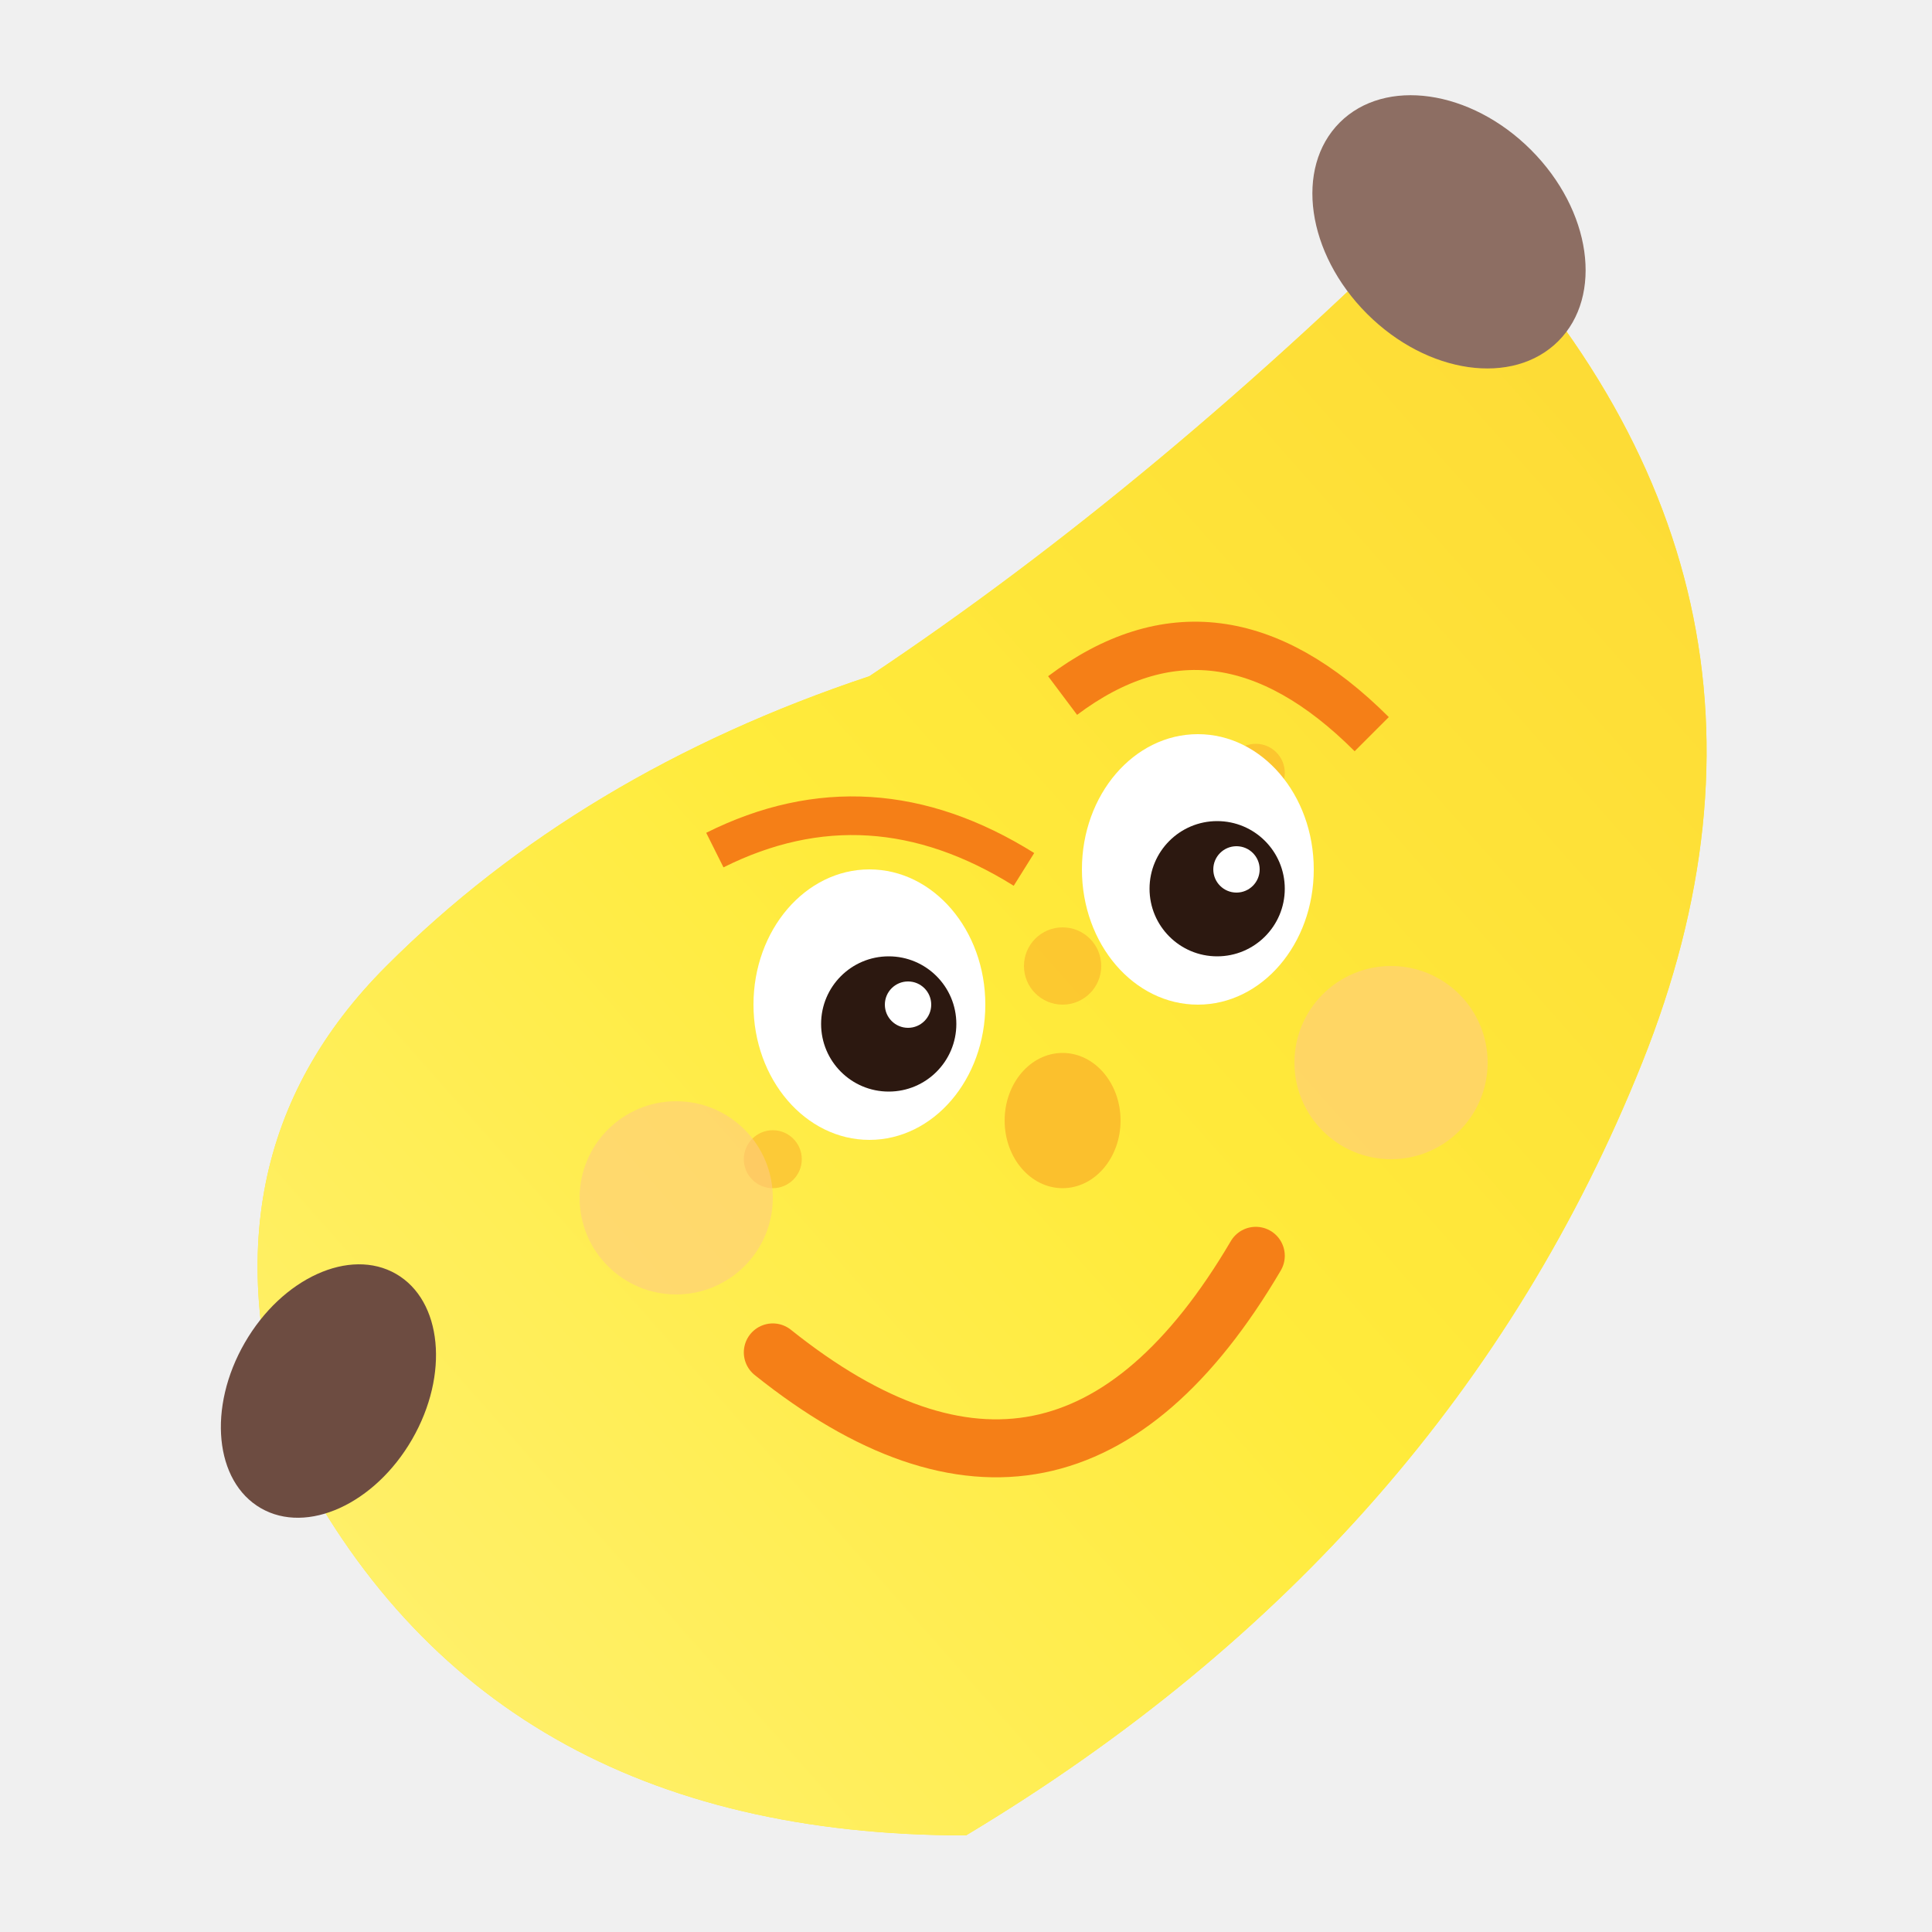
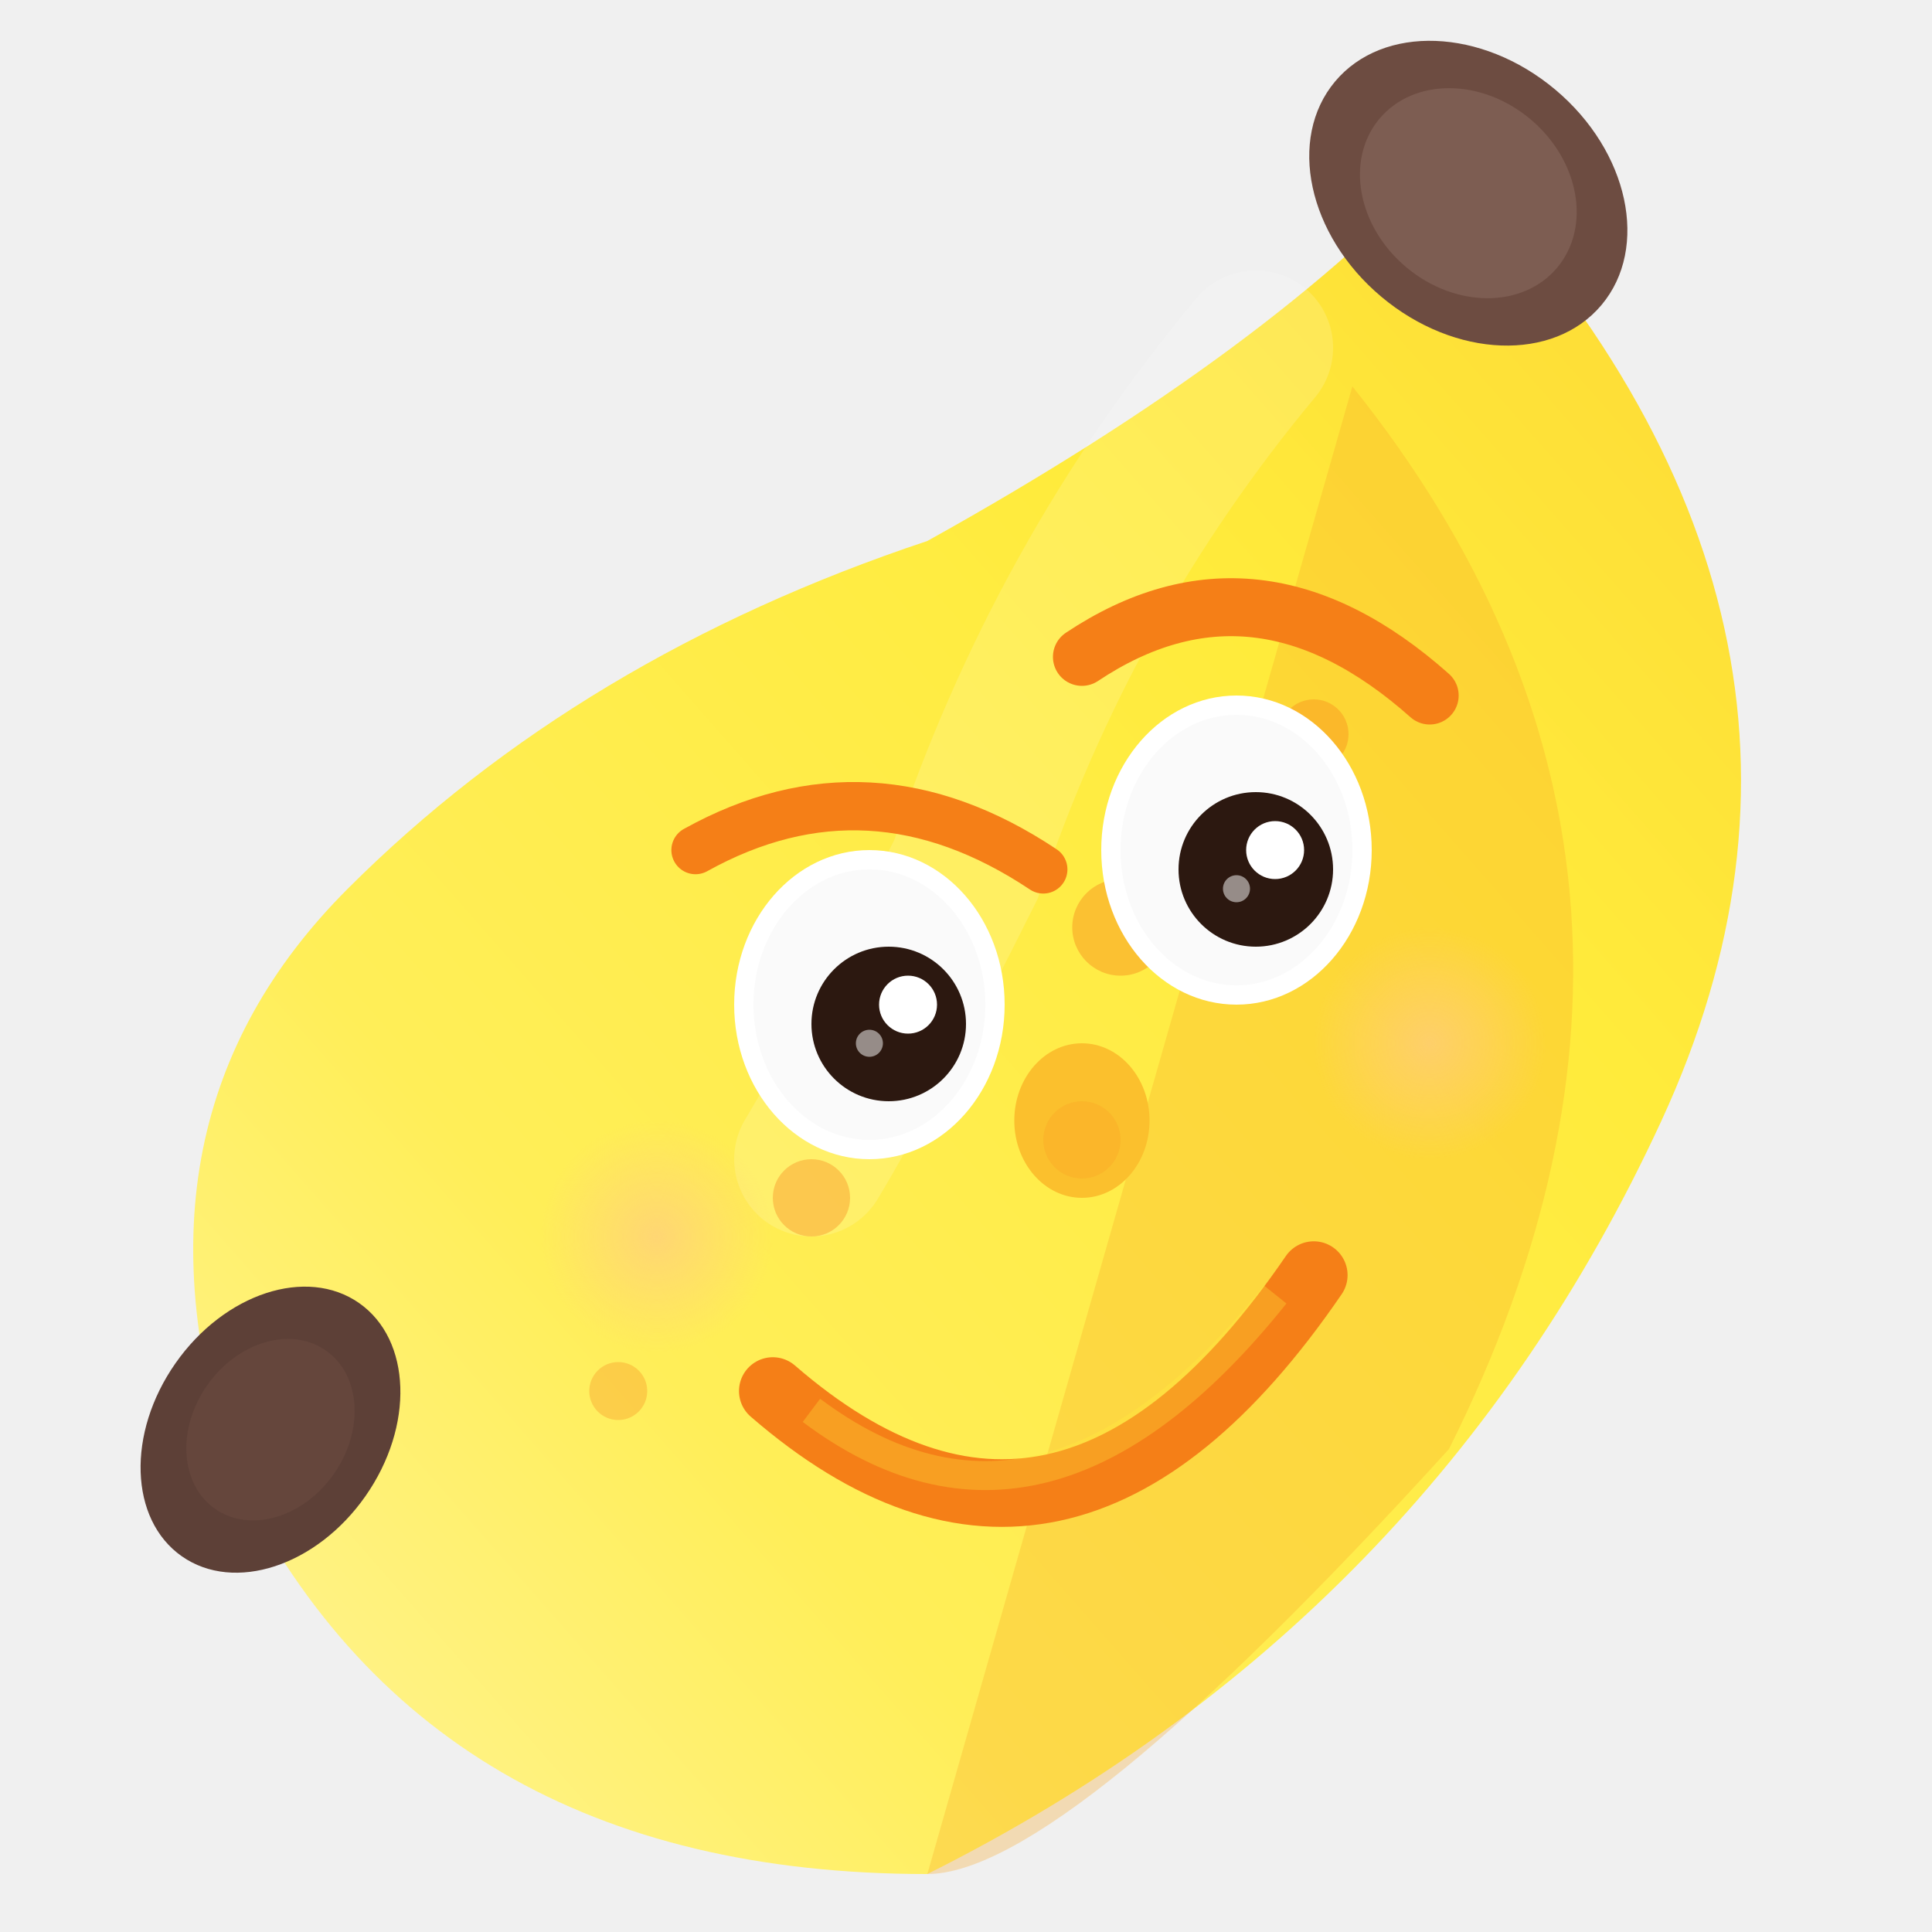
<svg xmlns="http://www.w3.org/2000/svg" viewBox="0 0 100 100">
-   <path d="M75 10 Q95 30 85 55 Q75 80 50 95 Q25 95 15 75 Q10 60 20 50 Q30 40 45 35 Q60 25 75 10 Z" fill="#FFEB3B" />
-   <path d="M75 10 Q95 30 85 55 Q75 80 50 95 Q25 95 15 75 Q10 60 20 50 Q30 40 45 35 Q60 25 75 10 Z" fill="url(#bananaGrad)" />
-   <ellipse cx="75" cy="12" rx="6" ry="8" fill="#8D6E63" transform="rotate(-45 75 12)" />
-   <ellipse cx="17" cy="72" rx="5" ry="7" fill="#6D4C41" transform="rotate(30 17 72)" />
-   <circle cx="55" cy="50" r="2" fill="#F9A825" opacity="0.5" />
-   <circle cx="40" cy="60" r="1.5" fill="#F9A825" opacity="0.5" />
-   <circle cx="65" cy="40" r="1.5" fill="#F9A825" opacity="0.5" />
-   <ellipse cx="45" cy="52" rx="6" ry="7" fill="white" />
-   <ellipse cx="62" cy="45" rx="6" ry="7" fill="white" />
-   <circle cx="46" cy="53" r="3.5" fill="#2C1810" />
-   <circle cx="63" cy="46" r="3.5" fill="#2C1810" />
-   <circle cx="47" cy="52" r="1.2" fill="white" />
-   <circle cx="64" cy="45" r="1.2" fill="white" />
-   <path d="M37 44 Q45 40 53 45" stroke="#F57F17" stroke-width="2" fill="none" />
-   <path d="M55 36 Q63 30 71 38" stroke="#F57F17" stroke-width="2.5" fill="none" />
-   <ellipse cx="55" cy="58" rx="3" ry="3.5" fill="#FBC02D" />
-   <path d="M40 70 Q55 82 65 65" stroke="#F57F17" stroke-width="3" fill="none" stroke-linecap="round" />
-   <circle cx="35" cy="62" r="5" fill="#FFCC80" opacity="0.6" />
-   <circle cx="72" cy="55" r="5" fill="#FFCC80" opacity="0.6" />
+   <path d="M75 8 Q98 32 86 58 Q74 84 48 97 Q22 97 12 76 Q6 58 18 46 Q30 34 48 28 Q66 18 75 8 Z" fill="url(#bananaGrad)" />
+   <path d="M70 20 Q90 45 75 75 Q55 97 48 97" fill="#F9A825" opacity="0.3" />
+   <path d="M65 18 Q55 30 50 45 Q45 55 42 60" stroke="white" stroke-width="8" fill="none" opacity="0.15" stroke-linecap="round" />
+   <ellipse cx="76" cy="10" rx="7" ry="9" fill="#6D4C41" transform="rotate(-50 76 10)" />
+   <ellipse cx="76" cy="10" rx="5" ry="6" fill="#8D6E63" transform="rotate(-50 76 10)" opacity="0.5" />
+   <ellipse cx="14" cy="74" rx="6" ry="8" fill="#5D4037" transform="rotate(35 14 74)" />
+   <ellipse cx="14" cy="74" rx="4" ry="5" fill="#6D4C41" transform="rotate(35 14 74)" opacity="0.5" />
+   <circle cx="58" cy="48" r="2.5" fill="#F57F17" opacity="0.4" />
+   <circle cx="42" cy="62" r="2" fill="#F57F17" opacity="0.35" />
+   <circle cx="68" cy="38" r="1.8" fill="#F57F17" opacity="0.35" />
+   <circle cx="32" cy="72" r="1.5" fill="#F57F17" opacity="0.3" />
+   <ellipse cx="45" cy="52" rx="7" ry="8" fill="white" />
+   <ellipse cx="64" cy="44" rx="7" ry="8" fill="white" />
+   <ellipse cx="45" cy="52" rx="6" ry="7" fill="#FAFAFA" />
+   <ellipse cx="64" cy="44" rx="6" ry="7" fill="#FAFAFA" />
+   <circle cx="46" cy="53" r="4" fill="#2C1810" />
+   <circle cx="65" cy="45" r="4" fill="#2C1810" />
+   <circle cx="47" cy="52" r="1.5" fill="white" />
+   <circle cx="66" cy="44" r="1.5" fill="white" />
+   <circle cx="45" cy="54" r="0.7" fill="white" opacity="0.5" />
+   <circle cx="64" cy="46" r="0.7" fill="white" opacity="0.5" />
+   <path d="M36 44 Q45 39 54 45" stroke="#F57F17" stroke-width="2.5" fill="none" stroke-linecap="round" />
+   <path d="M56 34 Q65 28 74 36" stroke="#F57F17" stroke-width="3" fill="none" stroke-linecap="round" />
+   <ellipse cx="56" cy="58" rx="3.5" ry="4" fill="#FBC02D" />
+   <ellipse cx="56" cy="59" rx="2" ry="2" fill="#F9A825" opacity="0.4" />
+   <path d="M40 72 Q55 85 68 66" stroke="#F57F17" stroke-width="3.5" fill="none" stroke-linecap="round" />
+   <path d="M42 73 Q54 82 66 67" stroke="#FFEB3B" stroke-width="1.5" fill="none" opacity="0.3" />
+   <circle cx="34" cy="64" r="6" fill="url(#bananaCheek)" />
+   <circle cx="74" cy="54" r="6" fill="url(#bananaCheek)" />
  <defs>
    <linearGradient id="bananaGrad" x1="0%" y1="100%" x2="100%" y2="0%">
-       <stop offset="0%" stop-color="#FFF176" />
-       <stop offset="50%" stop-color="#FFEB3B" />
+       <stop offset="0%" stop-color="#FFF59D" />
+       <stop offset="30%" stop-color="#FFEE58" />
+       <stop offset="70%" stop-color="#FFEB3B" />
      <stop offset="100%" stop-color="#FDD835" />
    </linearGradient>
+     <radialGradient id="bananaCheek" cx="50%" cy="50%">
+       <stop offset="0%" stop-color="#FFCC80" stop-opacity="0.7" />
+       <stop offset="100%" stop-color="#FFCC80" stop-opacity="0" />
+     </radialGradient>
  </defs>
</svg>
